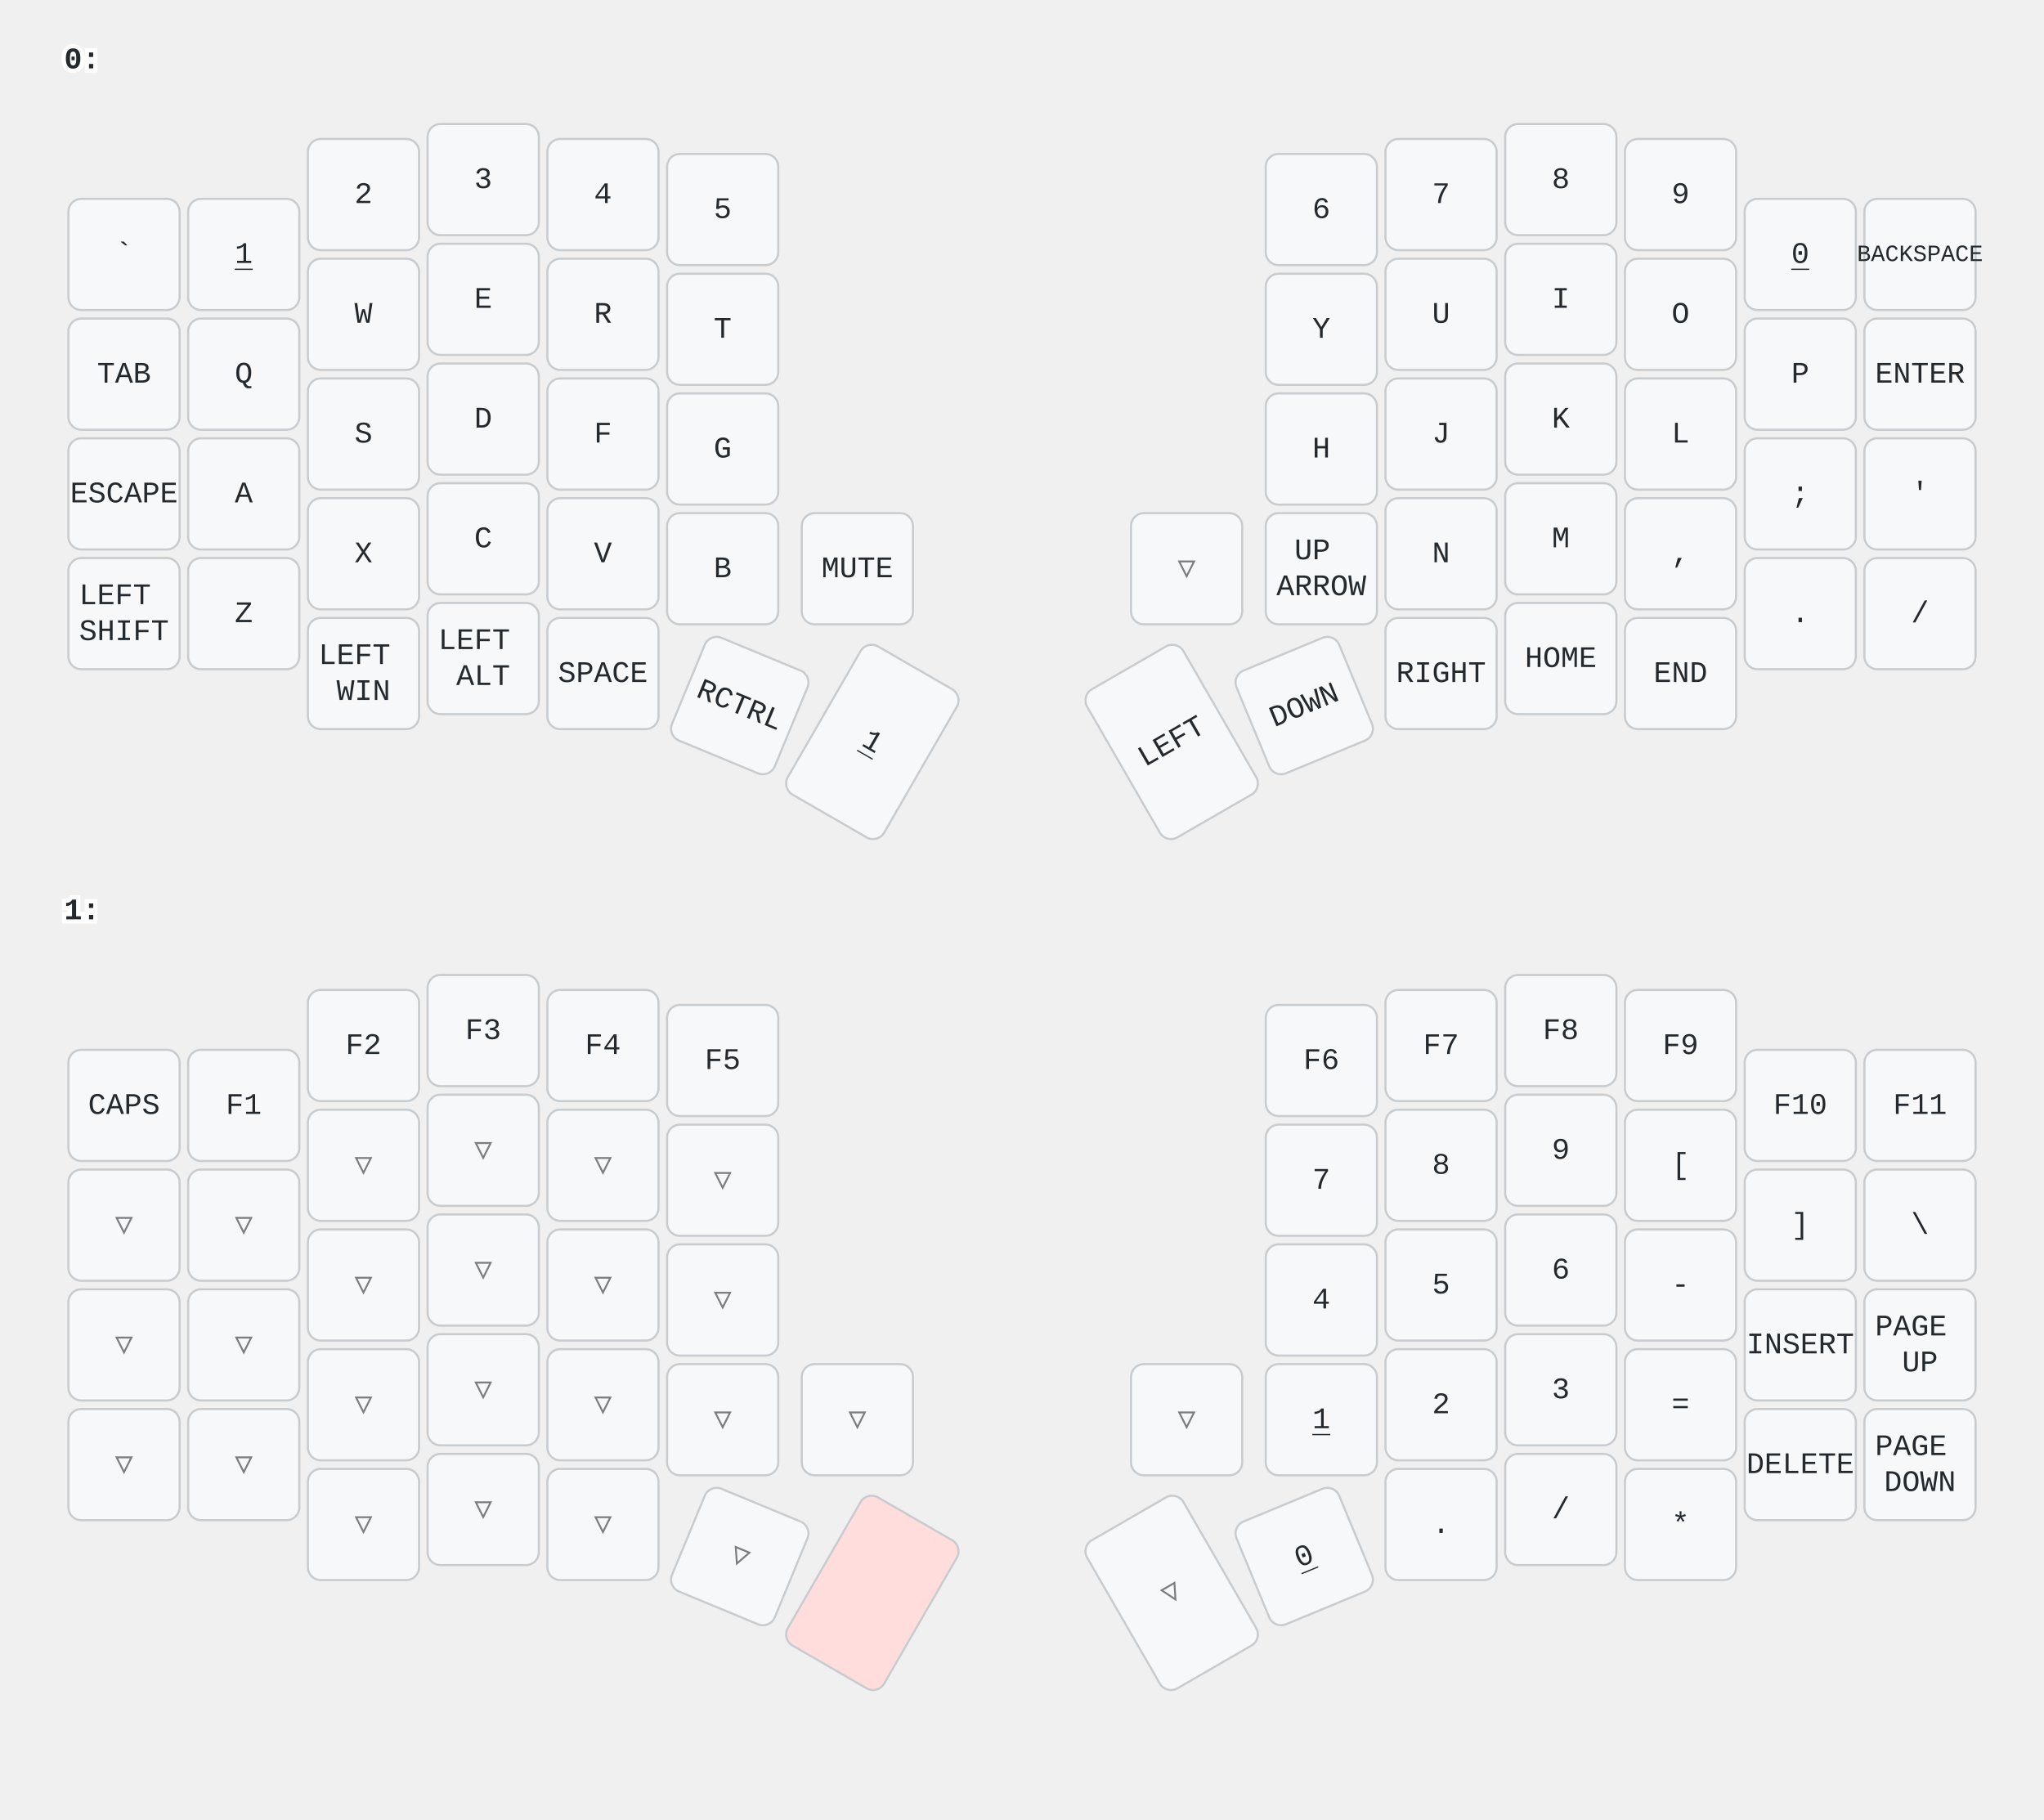
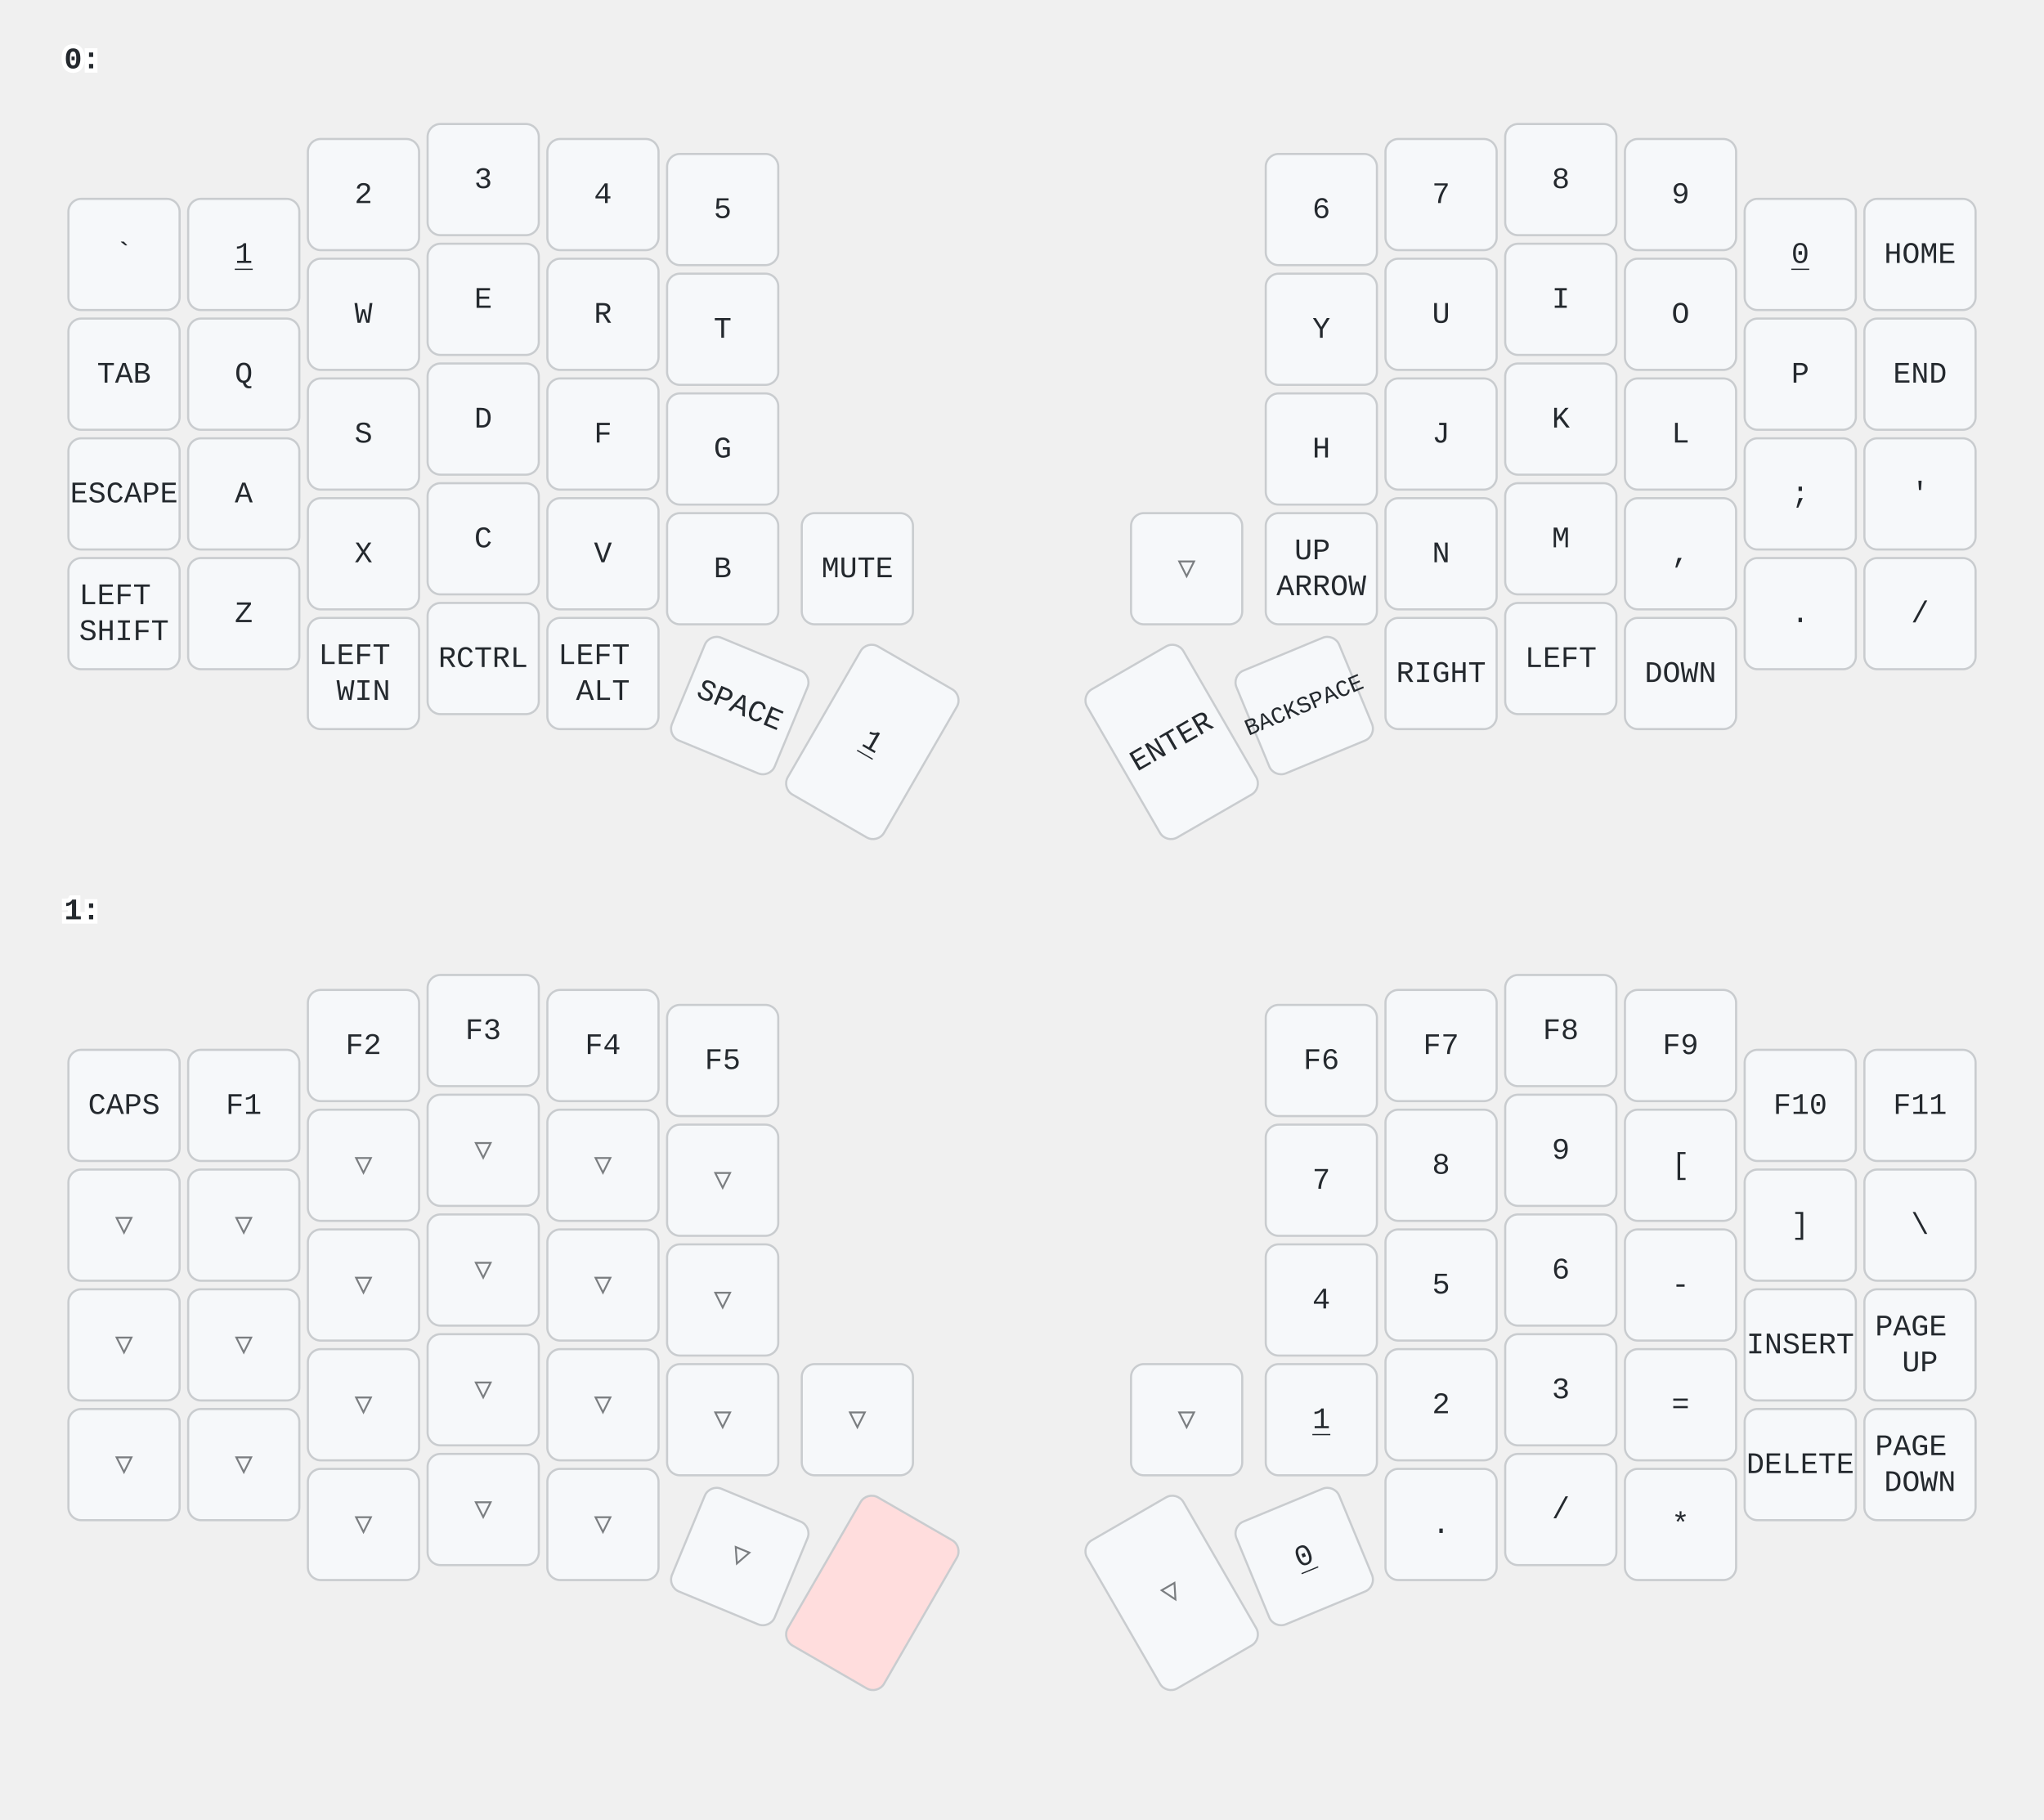
<svg xmlns="http://www.w3.org/2000/svg" width="956" height="851" viewBox="0 0 956 851" class="keymap">
  <style>/* inherit to force styles through use tags */
svg path {
    fill: inherit;
}

/* font and background color specifications */
svg.keymap {
    font-family: SFMono-Regular,Consolas,Liberation Mono,Menlo,monospace;
    font-size: 14px;
    font-kerning: normal;
    text-rendering: optimizeLegibility;
    fill: #24292e;
}

/* default key styling */
rect.key {
    fill: #f6f8fa;
}

rect.key, rect.combo {
    stroke: #c9cccf;
    stroke-width: 1;
}

/* default key side styling, only used is draw_key_sides is set */
rect.side {
    filter: brightness(90%);
}

/* color accent for combo boxes */
rect.combo, rect.combo-separate {
    fill: #cdf;
}

/* color accent for held keys */
rect.held, rect.combo.held {
    fill: #fdd;
}

/* color accent for ghost (optional) keys */
rect.ghost, rect.combo.ghost {
    stroke-dasharray: 4, 4;
    stroke-width: 2;
}

text {
    text-anchor: middle;
    dominant-baseline: middle;
}

/* styling for layer labels */
text.label {
    font-weight: bold;
    text-anchor: start;
    stroke: white;
    stroke-width: 4;
    paint-order: stroke;
}

/* styling for optional footer */
text.footer {
    text-anchor: end;
    dominant-baseline: auto;
    stroke: white;
    stroke-width: 4;
    paint-order: stroke;
}

/* styling for combo tap, and key non-tap label text */
text.combo, text.hold, text.shifted, text.left, text.right {
    font-size: 11px;
}

text.hold {
    text-anchor: middle;
    dominant-baseline: auto;
}

text.shifted {
    text-anchor: middle;
    dominant-baseline: hanging;
}

text.left {
    text-anchor: start;
}

text.right {
    text-anchor: end;
}

text.layer-activator {
    text-decoration: underline;
}

/* styling for hold/shifted label text in combo box */
text.combo.hold, text.combo.shifted, text.combo.left, text.combo.right {
    font-size: 8px;
}

/* lighter symbol for transparent keys */
text.trans {
    fill: #7b7e81;
}

/* styling for combo dendrons */
path.combo {
    stroke-width: 1;
    stroke: gray;
    fill: none;
}

/* Start Tabler Icons Cleanup */
/* cannot use height/width with glyphs */
.icon-tabler &gt; path {
    fill: inherit;
    stroke: inherit;
    stroke-width: 2;
}
/* hide tabler's default box */
.icon-tabler &gt; path[stroke="none"][fill="none"] {
    visibility: hidden;
}
/* End Tabler Icons Cleanup */
</style>
  <g transform="translate(30, 0)" class="layer-0">
    <text x="0" y="28" class="label" id="x_x">0:</text>
    <g transform="translate(0, 56)">
      <g transform="translate(28, 63)" class="key keypos-0">
        <rect rx="6" ry="6" x="-26" y="-26" width="52" height="52" class="key" />
        <text x="0" y="0" class="key tap">`</text>
      </g>
      <g transform="translate(84, 63)" class="key keypos-1">
        <rect rx="6" ry="6" x="-26" y="-26" width="52" height="52" class="key" />
        <a href="#x_x">
          <text x="0" y="0" class="key tap layer-activator">1</text>
        </a>
      </g>
      <g transform="translate(140, 35)" class="key keypos-2">
        <rect rx="6" ry="6" x="-26" y="-26" width="52" height="52" class="key" />
        <text x="0" y="0" class="key tap">2</text>
      </g>
      <g transform="translate(196, 28)" class="key keypos-3">
        <rect rx="6" ry="6" x="-26" y="-26" width="52" height="52" class="key" />
        <text x="0" y="0" class="key tap">3</text>
      </g>
      <g transform="translate(252, 35)" class="key keypos-4">
        <rect rx="6" ry="6" x="-26" y="-26" width="52" height="52" class="key" />
        <text x="0" y="0" class="key tap">4</text>
      </g>
      <g transform="translate(308, 42)" class="key keypos-5">
        <rect rx="6" ry="6" x="-26" y="-26" width="52" height="52" class="key" />
        <text x="0" y="0" class="key tap">5</text>
      </g>
      <g transform="translate(588, 42)" class="key keypos-6">
        <rect rx="6" ry="6" x="-26" y="-26" width="52" height="52" class="key" />
        <text x="0" y="0" class="key tap">6</text>
      </g>
      <g transform="translate(644, 35)" class="key keypos-7">
        <rect rx="6" ry="6" x="-26" y="-26" width="52" height="52" class="key" />
        <text x="0" y="0" class="key tap">7</text>
      </g>
      <g transform="translate(700, 28)" class="key keypos-8">
        <rect rx="6" ry="6" x="-26" y="-26" width="52" height="52" class="key" />
        <text x="0" y="0" class="key tap">8</text>
      </g>
      <g transform="translate(756, 35)" class="key keypos-9">
        <rect rx="6" ry="6" x="-26" y="-26" width="52" height="52" class="key" />
        <text x="0" y="0" class="key tap">9</text>
      </g>
      <g transform="translate(812, 63)" class="key keypos-10">
        <rect rx="6" ry="6" x="-26" y="-26" width="52" height="52" class="key" />
        <a href="#x_x">
          <text x="0" y="0" class="key tap layer-activator">0</text>
        </a>
      </g>
      <g transform="translate(868, 63)" class="key keypos-11">
        <rect rx="6" ry="6" x="-26" y="-26" width="52" height="52" class="key" />
-         <text x="0" y="0" class="key tap">
-           <tspan style="font-size: 78%">BACKSPACE</tspan>
-         </text>
+         <text x="0" y="0" class="key tap">HOME</text>
      </g>
      <g transform="translate(28, 119)" class="key keypos-12">
        <rect rx="6" ry="6" x="-26" y="-26" width="52" height="52" class="key" />
        <text x="0" y="0" class="key tap">TAB</text>
      </g>
      <g transform="translate(84, 119)" class="key keypos-13">
        <rect rx="6" ry="6" x="-26" y="-26" width="52" height="52" class="key" />
        <text x="0" y="0" class="key tap">Q</text>
      </g>
      <g transform="translate(140, 91)" class="key keypos-14">
        <rect rx="6" ry="6" x="-26" y="-26" width="52" height="52" class="key" />
        <text x="0" y="0" class="key tap">W</text>
      </g>
      <g transform="translate(196, 84)" class="key keypos-15">
        <rect rx="6" ry="6" x="-26" y="-26" width="52" height="52" class="key" />
        <text x="0" y="0" class="key tap">E</text>
      </g>
      <g transform="translate(252, 91)" class="key keypos-16">
        <rect rx="6" ry="6" x="-26" y="-26" width="52" height="52" class="key" />
        <text x="0" y="0" class="key tap">R</text>
      </g>
      <g transform="translate(308, 98)" class="key keypos-17">
        <rect rx="6" ry="6" x="-26" y="-26" width="52" height="52" class="key" />
        <text x="0" y="0" class="key tap">T</text>
      </g>
      <g transform="translate(588, 98)" class="key keypos-18">
        <rect rx="6" ry="6" x="-26" y="-26" width="52" height="52" class="key" />
        <text x="0" y="0" class="key tap">Y</text>
      </g>
      <g transform="translate(644, 91)" class="key keypos-19">
        <rect rx="6" ry="6" x="-26" y="-26" width="52" height="52" class="key" />
        <text x="0" y="0" class="key tap">U</text>
      </g>
      <g transform="translate(700, 84)" class="key keypos-20">
        <rect rx="6" ry="6" x="-26" y="-26" width="52" height="52" class="key" />
        <text x="0" y="0" class="key tap">I</text>
      </g>
      <g transform="translate(756, 91)" class="key keypos-21">
        <rect rx="6" ry="6" x="-26" y="-26" width="52" height="52" class="key" />
        <text x="0" y="0" class="key tap">O</text>
      </g>
      <g transform="translate(812, 119)" class="key keypos-22">
        <rect rx="6" ry="6" x="-26" y="-26" width="52" height="52" class="key" />
        <text x="0" y="0" class="key tap">P</text>
      </g>
      <g transform="translate(868, 119)" class="key keypos-23">
        <rect rx="6" ry="6" x="-26" y="-26" width="52" height="52" class="key" />
-         <text x="0" y="0" class="key tap">ENTER</text>
+         <text x="0" y="0" class="key tap">END</text>
      </g>
      <g transform="translate(28, 175)" class="key keypos-24">
        <rect rx="6" ry="6" x="-26" y="-26" width="52" height="52" class="key" />
        <text x="0" y="0" class="key tap">ESCAPE</text>
      </g>
      <g transform="translate(84, 175)" class="key keypos-25">
        <rect rx="6" ry="6" x="-26" y="-26" width="52" height="52" class="key" />
        <text x="0" y="0" class="key tap">A</text>
      </g>
      <g transform="translate(140, 147)" class="key keypos-26">
        <rect rx="6" ry="6" x="-26" y="-26" width="52" height="52" class="key" />
        <text x="0" y="0" class="key tap">S</text>
      </g>
      <g transform="translate(196, 140)" class="key keypos-27">
        <rect rx="6" ry="6" x="-26" y="-26" width="52" height="52" class="key" />
        <text x="0" y="0" class="key tap">D</text>
      </g>
      <g transform="translate(252, 147)" class="key keypos-28">
        <rect rx="6" ry="6" x="-26" y="-26" width="52" height="52" class="key" />
        <text x="0" y="0" class="key tap">F</text>
      </g>
      <g transform="translate(308, 154)" class="key keypos-29">
        <rect rx="6" ry="6" x="-26" y="-26" width="52" height="52" class="key" />
        <text x="0" y="0" class="key tap">G</text>
      </g>
      <g transform="translate(588, 154)" class="key keypos-30">
        <rect rx="6" ry="6" x="-26" y="-26" width="52" height="52" class="key" />
        <text x="0" y="0" class="key tap">H</text>
      </g>
      <g transform="translate(644, 147)" class="key keypos-31">
        <rect rx="6" ry="6" x="-26" y="-26" width="52" height="52" class="key" />
        <text x="0" y="0" class="key tap">J</text>
      </g>
      <g transform="translate(700, 140)" class="key keypos-32">
        <rect rx="6" ry="6" x="-26" y="-26" width="52" height="52" class="key" />
        <text x="0" y="0" class="key tap">K</text>
      </g>
      <g transform="translate(756, 147)" class="key keypos-33">
        <rect rx="6" ry="6" x="-26" y="-26" width="52" height="52" class="key" />
        <text x="0" y="0" class="key tap">L</text>
      </g>
      <g transform="translate(812, 175)" class="key keypos-34">
        <rect rx="6" ry="6" x="-26" y="-26" width="52" height="52" class="key" />
        <text x="0" y="0" class="key tap">;</text>
      </g>
      <g transform="translate(868, 175)" class="key keypos-35">
        <rect rx="6" ry="6" x="-26" y="-26" width="52" height="52" class="key" />
        <text x="0" y="0" class="key tap">'</text>
      </g>
      <g transform="translate(28, 231)" class="key keypos-36">
        <rect rx="6" ry="6" x="-26" y="-26" width="52" height="52" class="key" />
        <text x="0" y="0" class="key tap">
          <tspan x="0" dy="-0.6em">LEFT</tspan>
          <tspan x="0" dy="1.2em">SHIFT</tspan>
        </text>
      </g>
      <g transform="translate(84, 231)" class="key keypos-37">
        <rect rx="6" ry="6" x="-26" y="-26" width="52" height="52" class="key" />
        <text x="0" y="0" class="key tap">Z</text>
      </g>
      <g transform="translate(140, 203)" class="key keypos-38">
        <rect rx="6" ry="6" x="-26" y="-26" width="52" height="52" class="key" />
        <text x="0" y="0" class="key tap">X</text>
      </g>
      <g transform="translate(196, 196)" class="key keypos-39">
        <rect rx="6" ry="6" x="-26" y="-26" width="52" height="52" class="key" />
        <text x="0" y="0" class="key tap">C</text>
      </g>
      <g transform="translate(252, 203)" class="key keypos-40">
        <rect rx="6" ry="6" x="-26" y="-26" width="52" height="52" class="key" />
        <text x="0" y="0" class="key tap">V</text>
      </g>
      <g transform="translate(308, 210)" class="key keypos-41">
        <rect rx="6" ry="6" x="-26" y="-26" width="52" height="52" class="key" />
        <text x="0" y="0" class="key tap">B</text>
      </g>
      <g transform="translate(371, 210)" class="key keypos-42">
        <rect rx="6" ry="6" x="-26" y="-26" width="52" height="52" class="key" />
        <text x="0" y="0" class="key tap">MUTE</text>
      </g>
      <g transform="translate(525, 210)" class="key trans keypos-43">
        <rect rx="6" ry="6" x="-26" y="-26" width="52" height="52" class="key trans" />
        <text x="0" y="0" class="key trans tap">▽</text>
      </g>
      <g transform="translate(588, 210)" class="key keypos-44">
        <rect rx="6" ry="6" x="-26" y="-26" width="52" height="52" class="key" />
        <text x="0" y="0" class="key tap">
          <tspan x="0" dy="-0.6em">UP</tspan>
          <tspan x="0" dy="1.2em">ARROW</tspan>
        </text>
      </g>
      <g transform="translate(644, 203)" class="key keypos-45">
        <rect rx="6" ry="6" x="-26" y="-26" width="52" height="52" class="key" />
        <text x="0" y="0" class="key tap">N</text>
      </g>
      <g transform="translate(700, 196)" class="key keypos-46">
        <rect rx="6" ry="6" x="-26" y="-26" width="52" height="52" class="key" />
        <text x="0" y="0" class="key tap">M</text>
      </g>
      <g transform="translate(756, 203)" class="key keypos-47">
        <rect rx="6" ry="6" x="-26" y="-26" width="52" height="52" class="key" />
        <text x="0" y="0" class="key tap">,</text>
      </g>
      <g transform="translate(812, 231)" class="key keypos-48">
        <rect rx="6" ry="6" x="-26" y="-26" width="52" height="52" class="key" />
        <text x="0" y="0" class="key tap">.</text>
      </g>
      <g transform="translate(868, 231)" class="key keypos-49">
        <rect rx="6" ry="6" x="-26" y="-26" width="52" height="52" class="key" />
        <text x="0" y="0" class="key tap">/</text>
      </g>
      <g transform="translate(140, 259)" class="key keypos-50">
        <rect rx="6" ry="6" x="-26" y="-26" width="52" height="52" class="key" />
        <text x="0" y="0" class="key tap">
          <tspan x="0" dy="-0.6em">LEFT</tspan>
          <tspan x="0" dy="1.2em">WIN</tspan>
        </text>
      </g>
      <g transform="translate(196, 252)" class="key keypos-51">
        <rect rx="6" ry="6" x="-26" y="-26" width="52" height="52" class="key" />
+         <text x="0" y="0" class="key tap">RCTRL</text>
+       </g>
+       <g transform="translate(252, 259)" class="key keypos-52">
+         <rect rx="6" ry="6" x="-26" y="-26" width="52" height="52" class="key" />
        <text x="0" y="0" class="key tap">
          <tspan x="0" dy="-0.6em">LEFT</tspan>
          <tspan x="0" dy="1.2em">ALT</tspan>
        </text>
      </g>
-       <g transform="translate(252, 259)" class="key keypos-52">
+       <g transform="translate(316, 274) rotate(22.5)" class="key keypos-53">
        <rect rx="6" ry="6" x="-26" y="-26" width="52" height="52" class="key" />
        <text x="0" y="0" class="key tap">SPACE</text>
-       </g>
-       <g transform="translate(316, 274) rotate(22.5)" class="key keypos-53">
-         <rect rx="6" ry="6" x="-26" y="-26" width="52" height="52" class="key" />
-         <text x="0" y="0" class="key tap">RCTRL</text>
      </g>
      <g transform="translate(378, 291) rotate(30.0)" class="key keypos-54">
        <rect rx="6" ry="6" x="-26" y="-40" width="52" height="80" class="key" />
        <a href="#x_x">
          <text x="0" y="0" class="key tap layer-activator">1</text>
        </a>
      </g>
      <g transform="translate(518, 291) rotate(-30.0)" class="key keypos-55">
        <rect rx="6" ry="6" x="-26" y="-40" width="52" height="80" class="key" />
+         <text x="0" y="0" class="key tap">ENTER</text>
+       </g>
+       <g transform="translate(580, 274) rotate(-22.5)" class="key keypos-56">
+         <rect rx="6" ry="6" x="-26" y="-26" width="52" height="52" class="key" />
+         <text x="0" y="0" class="key tap">
+           <tspan style="font-size: 78%">BACKSPACE</tspan>
+         </text>
+       </g>
+       <g transform="translate(644, 259)" class="key keypos-57">
+         <rect rx="6" ry="6" x="-26" y="-26" width="52" height="52" class="key" />
+         <text x="0" y="0" class="key tap">RIGHT</text>
+       </g>
+       <g transform="translate(700, 252)" class="key keypos-58">
+         <rect rx="6" ry="6" x="-26" y="-26" width="52" height="52" class="key" />
        <text x="0" y="0" class="key tap">LEFT</text>
      </g>
-       <g transform="translate(580, 274) rotate(-22.5)" class="key keypos-56">
+       <g transform="translate(756, 259)" class="key keypos-59">
        <rect rx="6" ry="6" x="-26" y="-26" width="52" height="52" class="key" />
        <text x="0" y="0" class="key tap">DOWN</text>
-       </g>
-       <g transform="translate(644, 259)" class="key keypos-57">
-         <rect rx="6" ry="6" x="-26" y="-26" width="52" height="52" class="key" />
-         <text x="0" y="0" class="key tap">RIGHT</text>
-       </g>
-       <g transform="translate(700, 252)" class="key keypos-58">
-         <rect rx="6" ry="6" x="-26" y="-26" width="52" height="52" class="key" />
-         <text x="0" y="0" class="key tap">HOME</text>
-       </g>
-       <g transform="translate(756, 259)" class="key keypos-59">
-         <rect rx="6" ry="6" x="-26" y="-26" width="52" height="52" class="key" />
-         <text x="0" y="0" class="key tap">END</text>
      </g>
    </g>
  </g>
  <g transform="translate(30, 398)" class="layer-1">
    <text x="0" y="28" class="label" id="x_x">1:</text>
    <g transform="translate(0, 56)">
      <g transform="translate(28, 63)" class="key keypos-0">
        <rect rx="6" ry="6" x="-26" y="-26" width="52" height="52" class="key" />
        <text x="0" y="0" class="key tap">CAPS</text>
      </g>
      <g transform="translate(84, 63)" class="key keypos-1">
        <rect rx="6" ry="6" x="-26" y="-26" width="52" height="52" class="key" />
        <text x="0" y="0" class="key tap">F1</text>
      </g>
      <g transform="translate(140, 35)" class="key keypos-2">
        <rect rx="6" ry="6" x="-26" y="-26" width="52" height="52" class="key" />
        <text x="0" y="0" class="key tap">F2</text>
      </g>
      <g transform="translate(196, 28)" class="key keypos-3">
        <rect rx="6" ry="6" x="-26" y="-26" width="52" height="52" class="key" />
        <text x="0" y="0" class="key tap">F3</text>
      </g>
      <g transform="translate(252, 35)" class="key keypos-4">
        <rect rx="6" ry="6" x="-26" y="-26" width="52" height="52" class="key" />
        <text x="0" y="0" class="key tap">F4</text>
      </g>
      <g transform="translate(308, 42)" class="key keypos-5">
        <rect rx="6" ry="6" x="-26" y="-26" width="52" height="52" class="key" />
        <text x="0" y="0" class="key tap">F5</text>
      </g>
      <g transform="translate(588, 42)" class="key keypos-6">
        <rect rx="6" ry="6" x="-26" y="-26" width="52" height="52" class="key" />
        <text x="0" y="0" class="key tap">F6</text>
      </g>
      <g transform="translate(644, 35)" class="key keypos-7">
        <rect rx="6" ry="6" x="-26" y="-26" width="52" height="52" class="key" />
        <text x="0" y="0" class="key tap">F7</text>
      </g>
      <g transform="translate(700, 28)" class="key keypos-8">
        <rect rx="6" ry="6" x="-26" y="-26" width="52" height="52" class="key" />
        <text x="0" y="0" class="key tap">F8</text>
      </g>
      <g transform="translate(756, 35)" class="key keypos-9">
        <rect rx="6" ry="6" x="-26" y="-26" width="52" height="52" class="key" />
        <text x="0" y="0" class="key tap">F9</text>
      </g>
      <g transform="translate(812, 63)" class="key keypos-10">
        <rect rx="6" ry="6" x="-26" y="-26" width="52" height="52" class="key" />
        <text x="0" y="0" class="key tap">F10</text>
      </g>
      <g transform="translate(868, 63)" class="key keypos-11">
        <rect rx="6" ry="6" x="-26" y="-26" width="52" height="52" class="key" />
        <text x="0" y="0" class="key tap">F11</text>
      </g>
      <g transform="translate(28, 119)" class="key trans keypos-12">
        <rect rx="6" ry="6" x="-26" y="-26" width="52" height="52" class="key trans" />
        <text x="0" y="0" class="key trans tap">▽</text>
      </g>
      <g transform="translate(84, 119)" class="key trans keypos-13">
        <rect rx="6" ry="6" x="-26" y="-26" width="52" height="52" class="key trans" />
        <text x="0" y="0" class="key trans tap">▽</text>
      </g>
      <g transform="translate(140, 91)" class="key trans keypos-14">
        <rect rx="6" ry="6" x="-26" y="-26" width="52" height="52" class="key trans" />
        <text x="0" y="0" class="key trans tap">▽</text>
      </g>
      <g transform="translate(196, 84)" class="key trans keypos-15">
        <rect rx="6" ry="6" x="-26" y="-26" width="52" height="52" class="key trans" />
        <text x="0" y="0" class="key trans tap">▽</text>
      </g>
      <g transform="translate(252, 91)" class="key trans keypos-16">
        <rect rx="6" ry="6" x="-26" y="-26" width="52" height="52" class="key trans" />
        <text x="0" y="0" class="key trans tap">▽</text>
      </g>
      <g transform="translate(308, 98)" class="key trans keypos-17">
        <rect rx="6" ry="6" x="-26" y="-26" width="52" height="52" class="key trans" />
        <text x="0" y="0" class="key trans tap">▽</text>
      </g>
      <g transform="translate(588, 98)" class="key keypos-18">
        <rect rx="6" ry="6" x="-26" y="-26" width="52" height="52" class="key" />
        <text x="0" y="0" class="key tap">7</text>
      </g>
      <g transform="translate(644, 91)" class="key keypos-19">
        <rect rx="6" ry="6" x="-26" y="-26" width="52" height="52" class="key" />
        <text x="0" y="0" class="key tap">8</text>
      </g>
      <g transform="translate(700, 84)" class="key keypos-20">
        <rect rx="6" ry="6" x="-26" y="-26" width="52" height="52" class="key" />
        <text x="0" y="0" class="key tap">9</text>
      </g>
      <g transform="translate(756, 91)" class="key keypos-21">
        <rect rx="6" ry="6" x="-26" y="-26" width="52" height="52" class="key" />
        <text x="0" y="0" class="key tap">[</text>
      </g>
      <g transform="translate(812, 119)" class="key keypos-22">
        <rect rx="6" ry="6" x="-26" y="-26" width="52" height="52" class="key" />
        <text x="0" y="0" class="key tap">]</text>
      </g>
      <g transform="translate(868, 119)" class="key keypos-23">
        <rect rx="6" ry="6" x="-26" y="-26" width="52" height="52" class="key" />
        <text x="0" y="0" class="key tap">\</text>
      </g>
      <g transform="translate(28, 175)" class="key trans keypos-24">
        <rect rx="6" ry="6" x="-26" y="-26" width="52" height="52" class="key trans" />
        <text x="0" y="0" class="key trans tap">▽</text>
      </g>
      <g transform="translate(84, 175)" class="key trans keypos-25">
        <rect rx="6" ry="6" x="-26" y="-26" width="52" height="52" class="key trans" />
        <text x="0" y="0" class="key trans tap">▽</text>
      </g>
      <g transform="translate(140, 147)" class="key trans keypos-26">
        <rect rx="6" ry="6" x="-26" y="-26" width="52" height="52" class="key trans" />
        <text x="0" y="0" class="key trans tap">▽</text>
      </g>
      <g transform="translate(196, 140)" class="key trans keypos-27">
        <rect rx="6" ry="6" x="-26" y="-26" width="52" height="52" class="key trans" />
        <text x="0" y="0" class="key trans tap">▽</text>
      </g>
      <g transform="translate(252, 147)" class="key trans keypos-28">
        <rect rx="6" ry="6" x="-26" y="-26" width="52" height="52" class="key trans" />
        <text x="0" y="0" class="key trans tap">▽</text>
      </g>
      <g transform="translate(308, 154)" class="key trans keypos-29">
        <rect rx="6" ry="6" x="-26" y="-26" width="52" height="52" class="key trans" />
        <text x="0" y="0" class="key trans tap">▽</text>
      </g>
      <g transform="translate(588, 154)" class="key keypos-30">
        <rect rx="6" ry="6" x="-26" y="-26" width="52" height="52" class="key" />
        <text x="0" y="0" class="key tap">4</text>
      </g>
      <g transform="translate(644, 147)" class="key keypos-31">
        <rect rx="6" ry="6" x="-26" y="-26" width="52" height="52" class="key" />
        <text x="0" y="0" class="key tap">5</text>
      </g>
      <g transform="translate(700, 140)" class="key keypos-32">
        <rect rx="6" ry="6" x="-26" y="-26" width="52" height="52" class="key" />
        <text x="0" y="0" class="key tap">6</text>
      </g>
      <g transform="translate(756, 147)" class="key keypos-33">
        <rect rx="6" ry="6" x="-26" y="-26" width="52" height="52" class="key" />
        <text x="0" y="0" class="key tap">-</text>
      </g>
      <g transform="translate(812, 175)" class="key keypos-34">
        <rect rx="6" ry="6" x="-26" y="-26" width="52" height="52" class="key" />
        <text x="0" y="0" class="key tap">INSERT</text>
      </g>
      <g transform="translate(868, 175)" class="key keypos-35">
        <rect rx="6" ry="6" x="-26" y="-26" width="52" height="52" class="key" />
        <text x="0" y="0" class="key tap">
          <tspan x="0" dy="-0.6em">PAGE</tspan>
          <tspan x="0" dy="1.2em">UP</tspan>
        </text>
      </g>
      <g transform="translate(28, 231)" class="key trans keypos-36">
        <rect rx="6" ry="6" x="-26" y="-26" width="52" height="52" class="key trans" />
        <text x="0" y="0" class="key trans tap">▽</text>
      </g>
      <g transform="translate(84, 231)" class="key trans keypos-37">
        <rect rx="6" ry="6" x="-26" y="-26" width="52" height="52" class="key trans" />
        <text x="0" y="0" class="key trans tap">▽</text>
      </g>
      <g transform="translate(140, 203)" class="key trans keypos-38">
        <rect rx="6" ry="6" x="-26" y="-26" width="52" height="52" class="key trans" />
        <text x="0" y="0" class="key trans tap">▽</text>
      </g>
      <g transform="translate(196, 196)" class="key trans keypos-39">
        <rect rx="6" ry="6" x="-26" y="-26" width="52" height="52" class="key trans" />
        <text x="0" y="0" class="key trans tap">▽</text>
      </g>
      <g transform="translate(252, 203)" class="key trans keypos-40">
        <rect rx="6" ry="6" x="-26" y="-26" width="52" height="52" class="key trans" />
        <text x="0" y="0" class="key trans tap">▽</text>
      </g>
      <g transform="translate(308, 210)" class="key trans keypos-41">
        <rect rx="6" ry="6" x="-26" y="-26" width="52" height="52" class="key trans" />
        <text x="0" y="0" class="key trans tap">▽</text>
      </g>
      <g transform="translate(371, 210)" class="key trans keypos-42">
        <rect rx="6" ry="6" x="-26" y="-26" width="52" height="52" class="key trans" />
        <text x="0" y="0" class="key trans tap">▽</text>
      </g>
      <g transform="translate(525, 210)" class="key trans keypos-43">
        <rect rx="6" ry="6" x="-26" y="-26" width="52" height="52" class="key trans" />
        <text x="0" y="0" class="key trans tap">▽</text>
      </g>
      <g transform="translate(588, 210)" class="key keypos-44">
        <rect rx="6" ry="6" x="-26" y="-26" width="52" height="52" class="key" />
        <a href="#x_x">
          <text x="0" y="0" class="key tap layer-activator">1</text>
        </a>
      </g>
      <g transform="translate(644, 203)" class="key keypos-45">
        <rect rx="6" ry="6" x="-26" y="-26" width="52" height="52" class="key" />
        <text x="0" y="0" class="key tap">2</text>
      </g>
      <g transform="translate(700, 196)" class="key keypos-46">
        <rect rx="6" ry="6" x="-26" y="-26" width="52" height="52" class="key" />
        <text x="0" y="0" class="key tap">3</text>
      </g>
      <g transform="translate(756, 203)" class="key keypos-47">
        <rect rx="6" ry="6" x="-26" y="-26" width="52" height="52" class="key" />
        <text x="0" y="0" class="key tap">=</text>
      </g>
      <g transform="translate(812, 231)" class="key keypos-48">
        <rect rx="6" ry="6" x="-26" y="-26" width="52" height="52" class="key" />
        <text x="0" y="0" class="key tap">DELETE</text>
      </g>
      <g transform="translate(868, 231)" class="key keypos-49">
        <rect rx="6" ry="6" x="-26" y="-26" width="52" height="52" class="key" />
        <text x="0" y="0" class="key tap">
          <tspan x="0" dy="-0.6em">PAGE</tspan>
          <tspan x="0" dy="1.2em">DOWN</tspan>
        </text>
      </g>
      <g transform="translate(140, 259)" class="key trans keypos-50">
        <rect rx="6" ry="6" x="-26" y="-26" width="52" height="52" class="key trans" />
        <text x="0" y="0" class="key trans tap">▽</text>
      </g>
      <g transform="translate(196, 252)" class="key trans keypos-51">
        <rect rx="6" ry="6" x="-26" y="-26" width="52" height="52" class="key trans" />
        <text x="0" y="0" class="key trans tap">▽</text>
      </g>
      <g transform="translate(252, 259)" class="key trans keypos-52">
        <rect rx="6" ry="6" x="-26" y="-26" width="52" height="52" class="key trans" />
        <text x="0" y="0" class="key trans tap">▽</text>
      </g>
      <g transform="translate(316, 274) rotate(22.5)" class="key trans keypos-53">
        <rect rx="6" ry="6" x="-26" y="-26" width="52" height="52" class="key trans" />
        <text x="0" y="0" class="key trans tap">▽</text>
      </g>
      <g transform="translate(378, 291) rotate(30.0)" class="key held keypos-54">
        <rect rx="6" ry="6" x="-26" y="-40" width="52" height="80" class="key held" />
      </g>
      <g transform="translate(518, 291) rotate(-30.0)" class="key trans keypos-55">
        <rect rx="6" ry="6" x="-26" y="-40" width="52" height="80" class="key trans" />
        <text x="0" y="0" class="key trans tap">▽</text>
      </g>
      <g transform="translate(580, 274) rotate(-22.5)" class="key keypos-56">
        <rect rx="6" ry="6" x="-26" y="-26" width="52" height="52" class="key" />
        <a href="#x_x">
          <text x="0" y="0" class="key tap layer-activator">0</text>
        </a>
      </g>
      <g transform="translate(644, 259)" class="key keypos-57">
        <rect rx="6" ry="6" x="-26" y="-26" width="52" height="52" class="key" />
        <text x="0" y="0" class="key tap">.</text>
      </g>
      <g transform="translate(700, 252)" class="key keypos-58">
        <rect rx="6" ry="6" x="-26" y="-26" width="52" height="52" class="key" />
        <text x="0" y="0" class="key tap">/</text>
      </g>
      <g transform="translate(756, 259)" class="key keypos-59">
        <rect rx="6" ry="6" x="-26" y="-26" width="52" height="52" class="key" />
        <text x="0" y="0" class="key tap">*</text>
      </g>
    </g>
  </g>
</svg>
